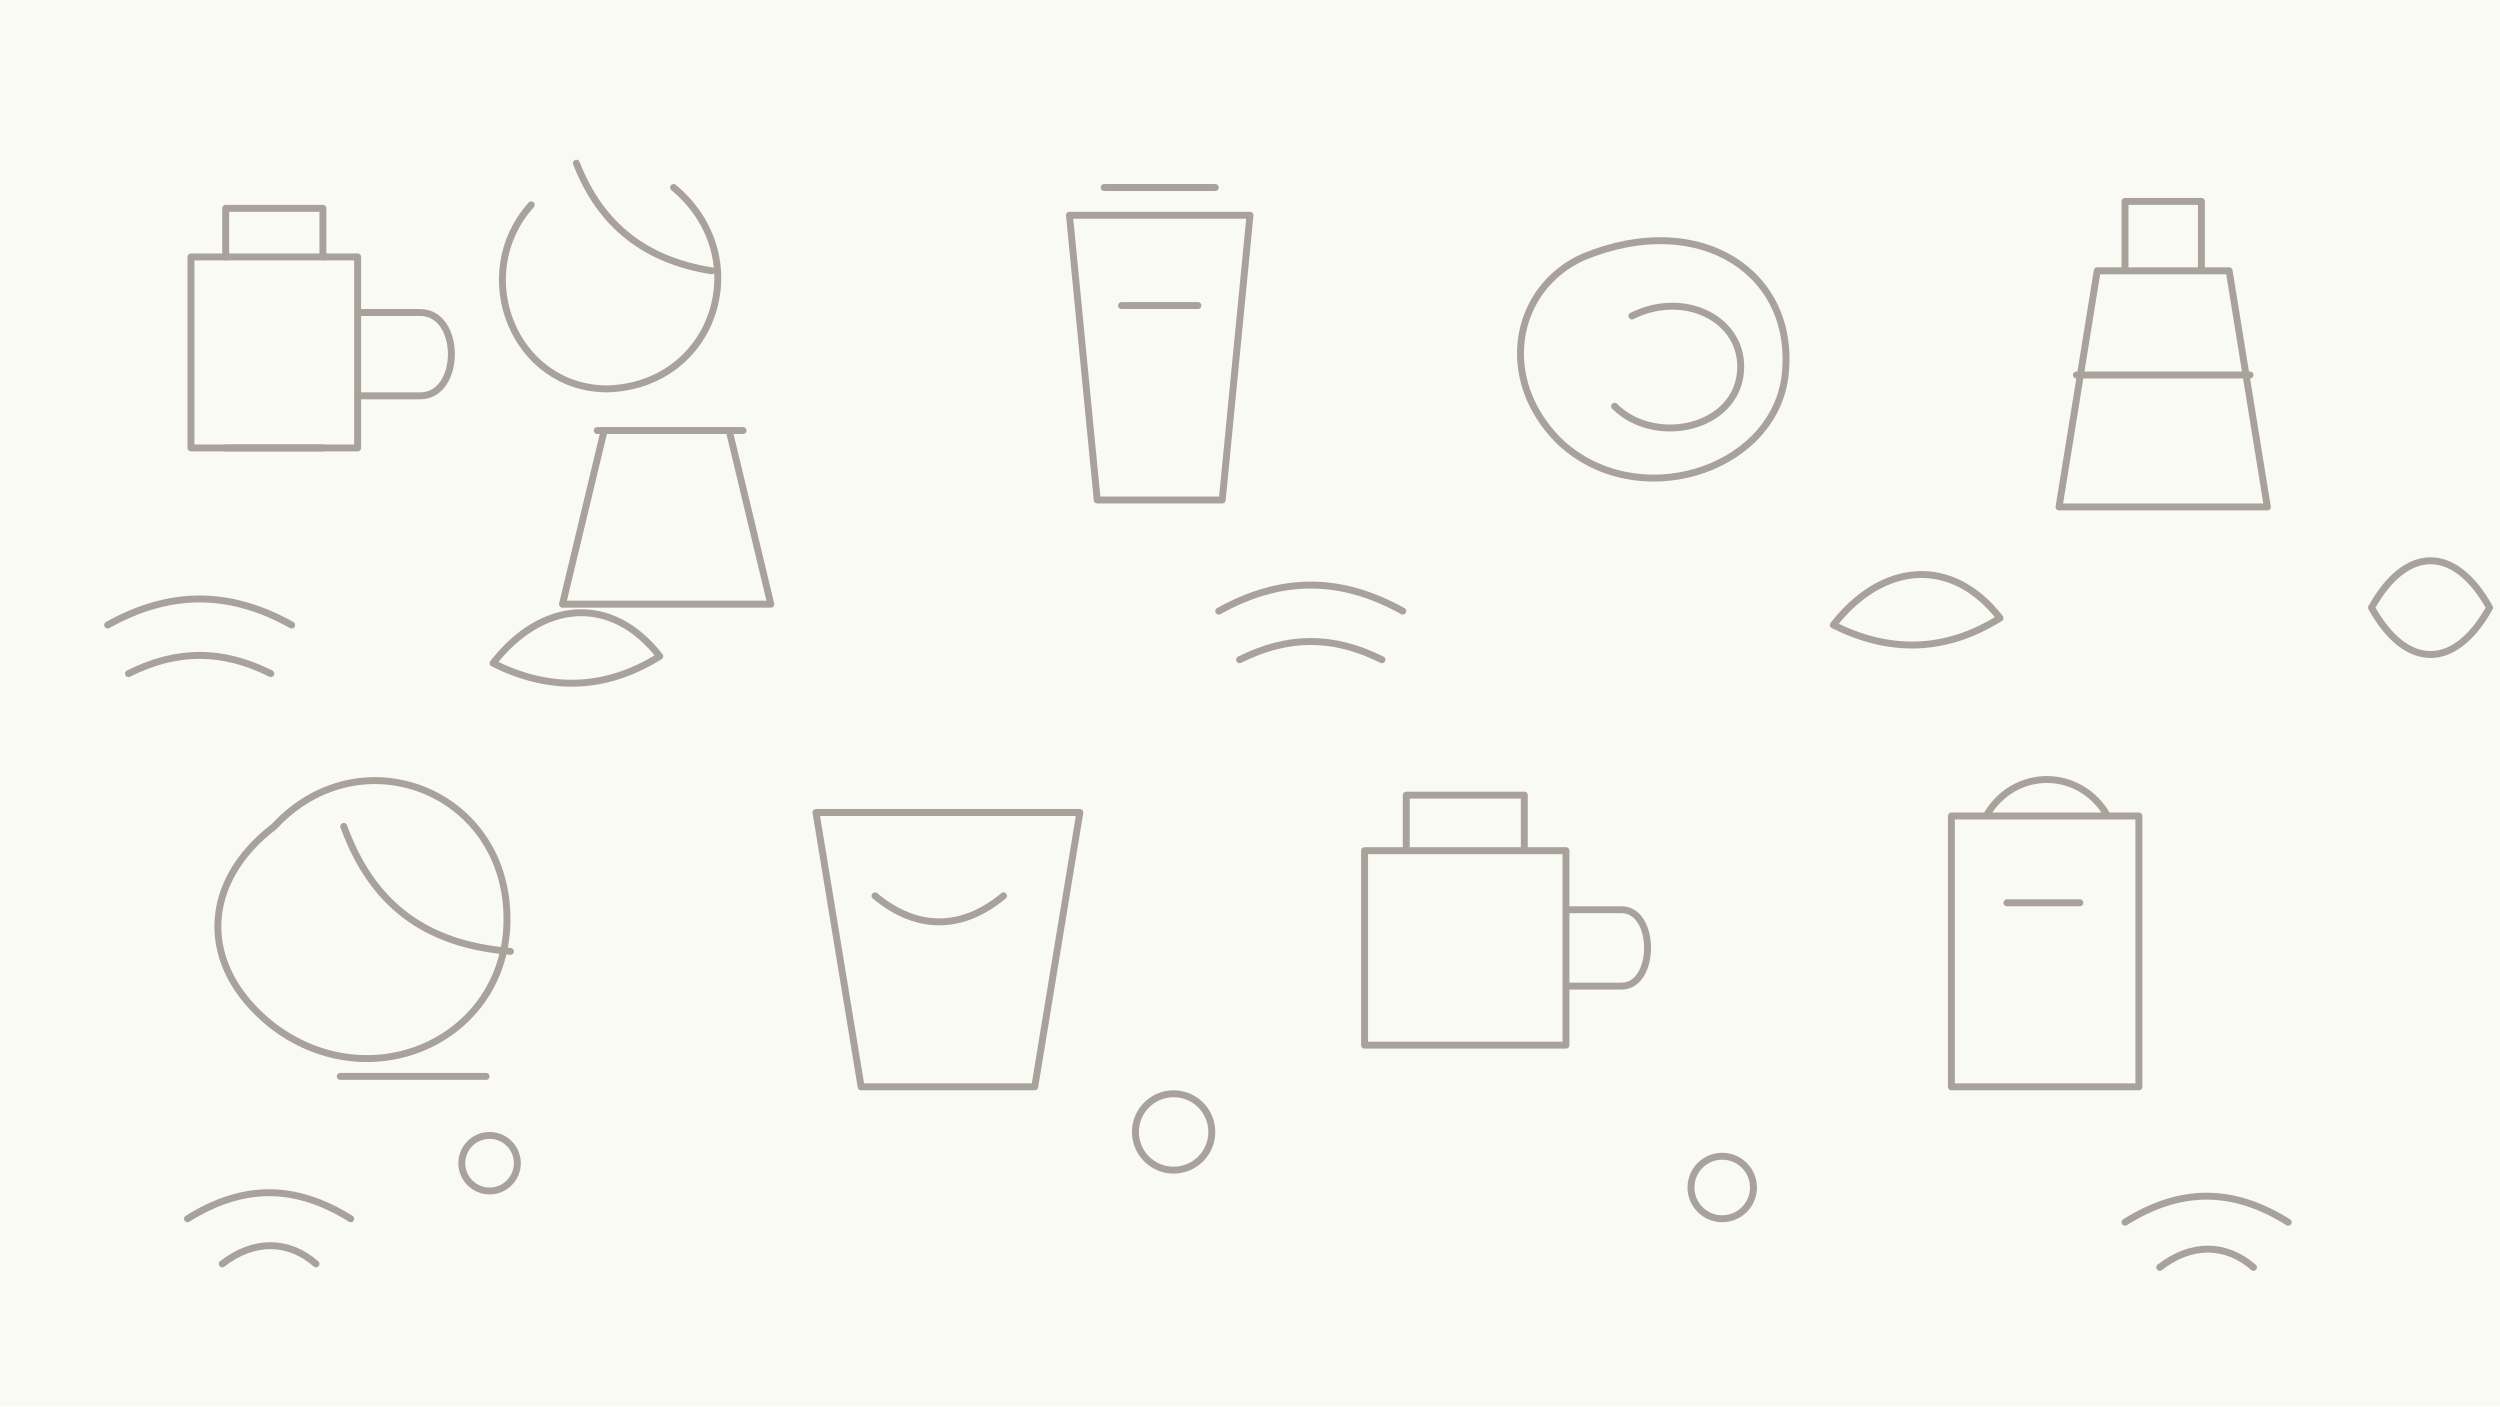
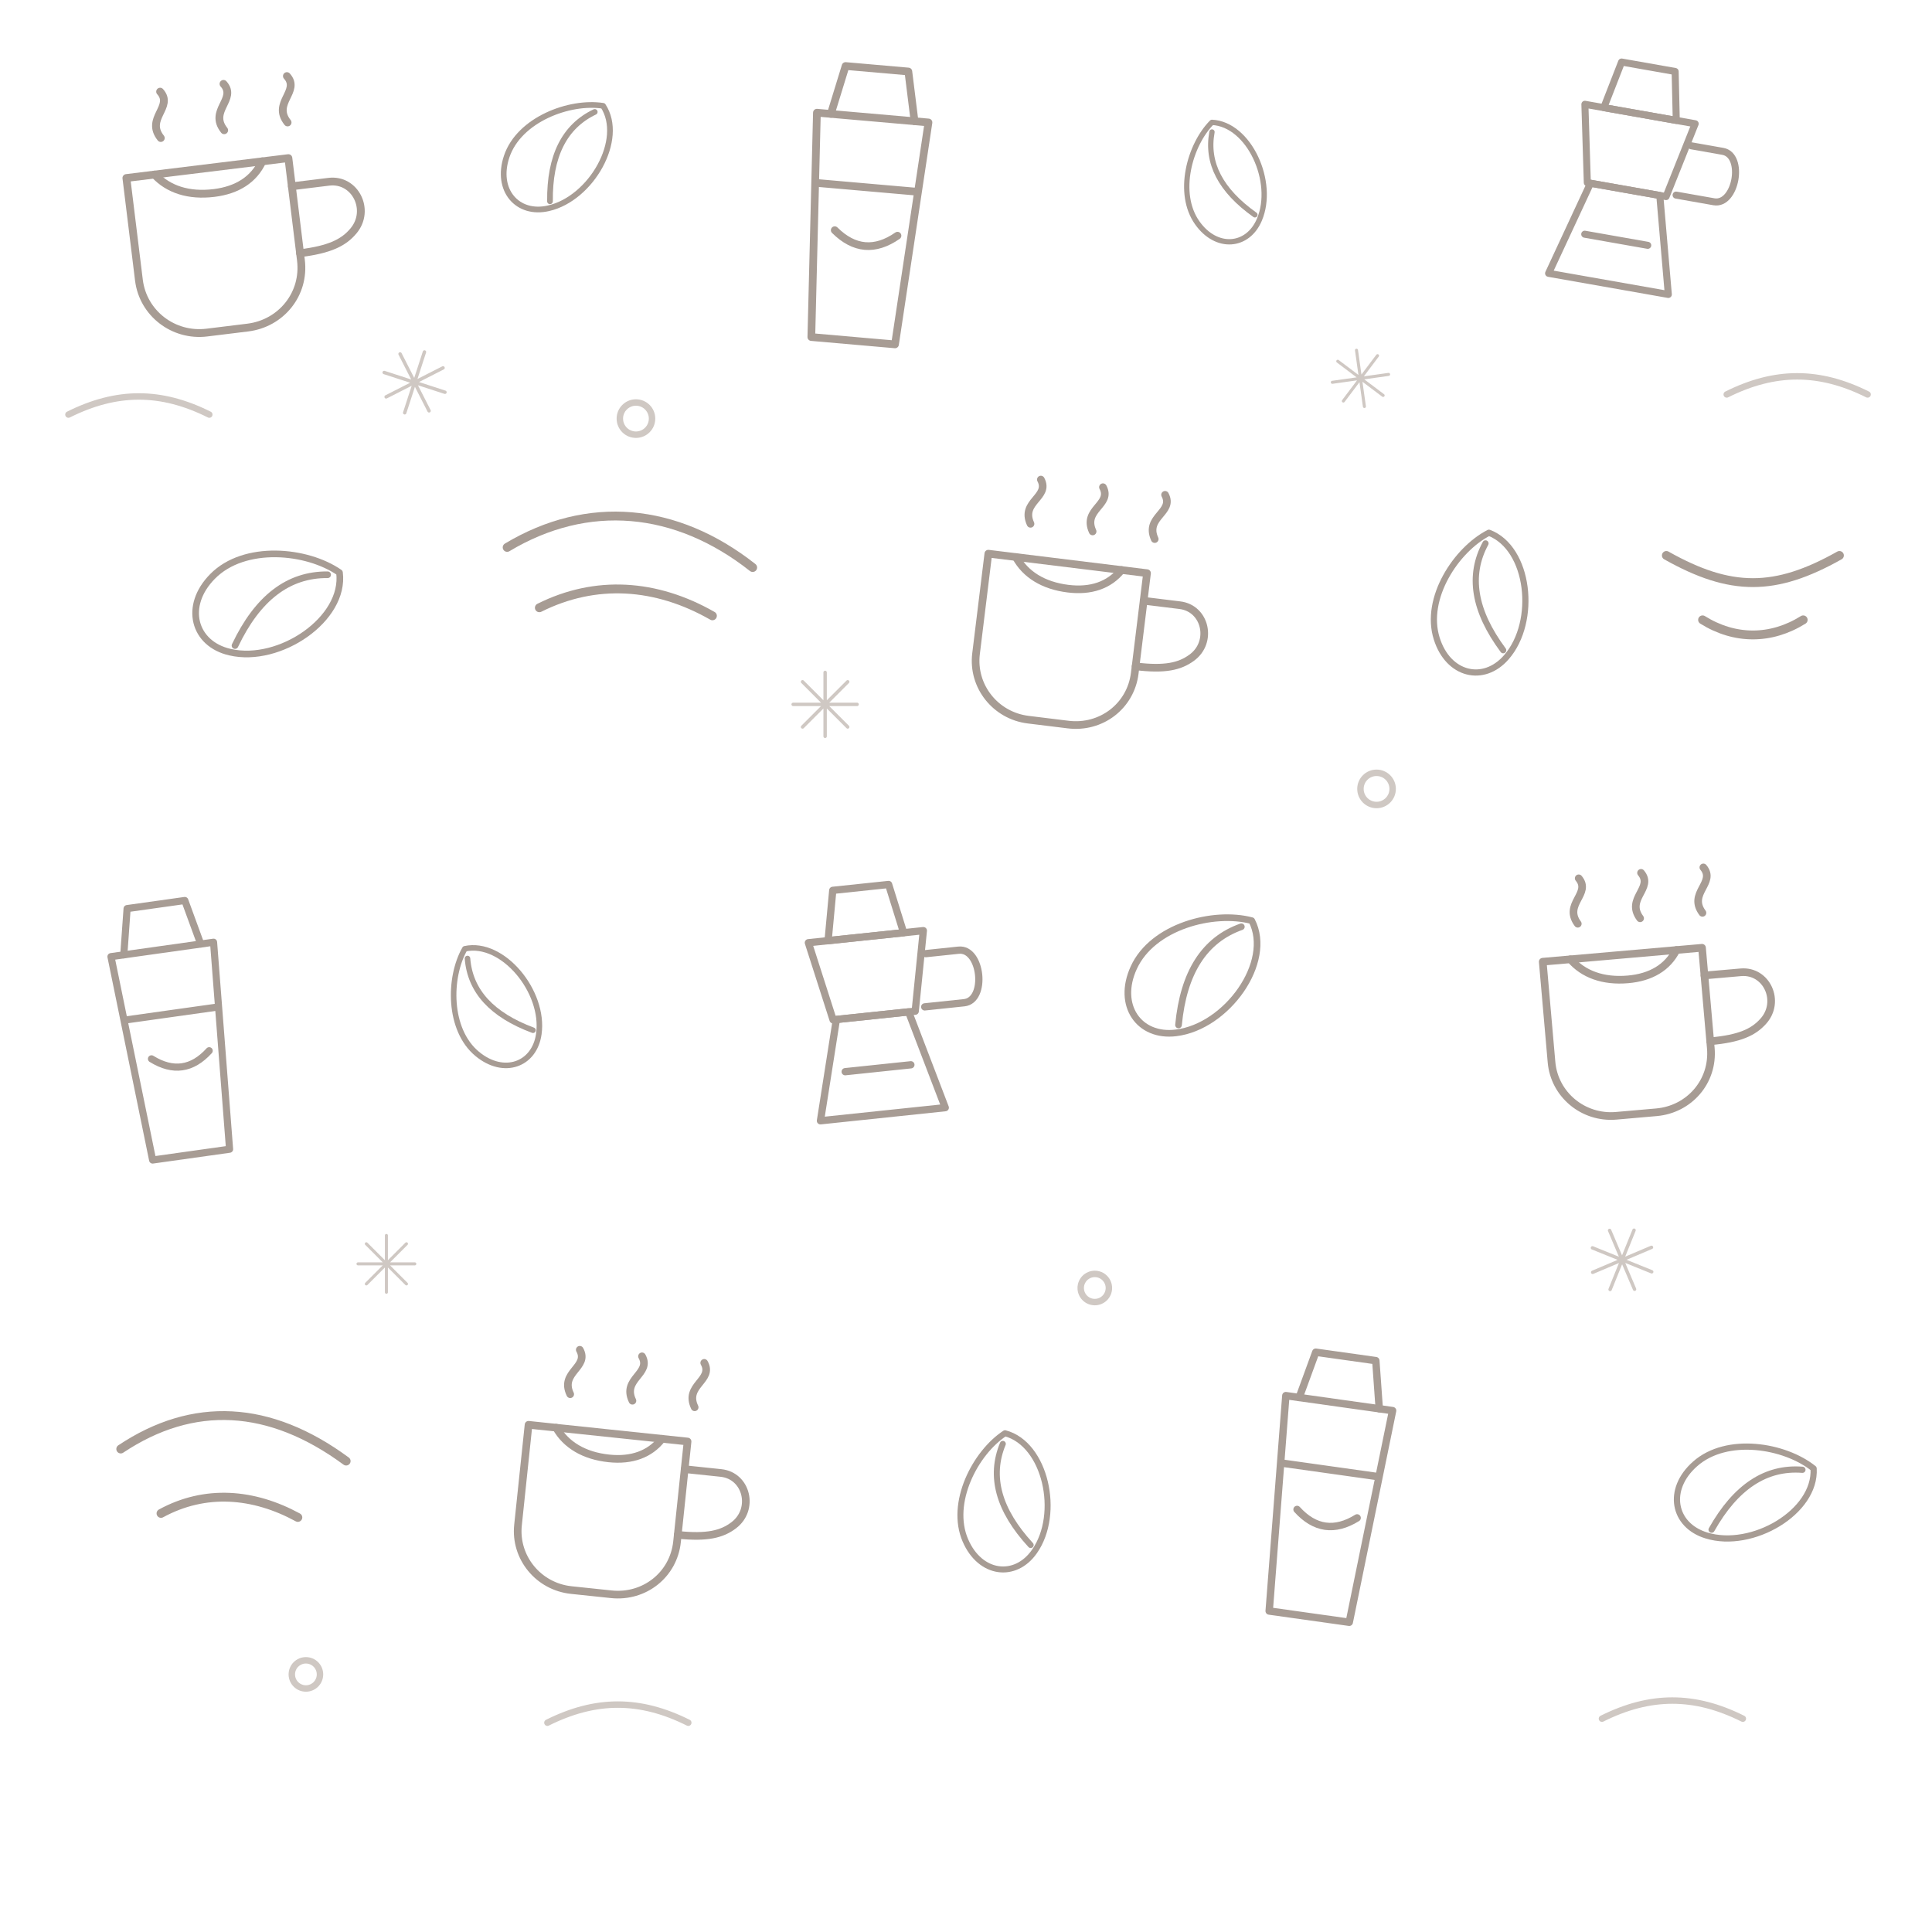
- <svg xmlns="http://www.w3.org/2000/svg" width="720" height="405" viewBox="0 0 720 405">
-   <rect width="720" height="405" fill="#fafaf5" />
-   <g fill="none" stroke="#4b3a30" stroke-width="2" stroke-linecap="round" stroke-linejoin="round" opacity=".46">
-     <path d="M55 74h48v55H55z" />
-     <path d="M65 74v-14h28v14M103 90h18c12 0 12 24 0 24h-18" />
-     <path d="M65 129h28M194 54c24 20 12 57-19 58-27 0-40-33-22-53" />
-     <path d="M166 47c7 18 20 28 39 31M172 124h42M174 124l-12 50h60l-12-50" />
-     <path d="M308 62h52l-8 82h-36zM318 54h32M323 88h22" />
-     <path d="M456 74c34-14 62 5 58 35-4 27-43 39-65 18-18-18-13-44 7-53z" />
-     <path d="M470 91c16-8 34 2 31 18-3 15-25 19-36 8" />
-     <path d="M604 78h38l11 68h-60zM612 78v-20h22v20M598 108h50" />
-     <path d="M79 238c25-27 68-10 67 28-1 34-40 51-68 29-21-17-20-41 1-57z" />
-     <path d="M99 238c8 22 23 34 48 36M98 310h42" />
-     <path d="M235 234h76l-13 79h-50zM252 258c12 10 25 10 37 0" />
-     <path d="M393 245h58v56h-58zM405 245v-16h34v16M451 262h16c10 0 10 22 0 22h-16" />
-     <path d="M562 235h54v78h-54zM572 235c8-14 27-14 35 0M578 260h21" />
-     <path d="M54 351c16-10 31-10 47 0M64 364c9-7 19-7 27 0M612 352c16-10 31-10 47 0M622 365c9-7 19-7 27 0" />
-     <path d="M31 180c18-10 35-10 53 0M37 194c14-7 27-7 41 0M351 176c18-10 35-10 53 0M357 190c14-7 27-7 41 0" />
-     <path d="M142 191c14-18 34-20 48-2-16 10-32 10-48 2zM528 180c14-18 34-20 48-2-16 10-32 10-48 2z" />
-     <path d="M683 175c10-18 24-18 34 0-10 18-24 18-34 0z" />
-     <circle cx="338" cy="326" r="11" />
-     <circle cx="496" cy="342" r="9" />
-     <circle cx="141" cy="335" r="8" />
+ <svg xmlns="http://www.w3.org/2000/svg" width="480" height="480" viewBox="0 0 480 480">
+   <defs>
+     <symbol id="bean" viewBox="0 0 40 56">
+       <path d="M28.8 4.8c12.7 8.8 9.2 34.9-4.7 44.6C14 56.5 2.4 50.6 1.6 36.9.7 21.9 16 7.8 28.8 4.8Z" />
+       <path d="M26.7 8.2c-8.8 9.6-9.8 22.4-3.1 38.5" />
+     </symbol>
+     <symbol id="cup" viewBox="0 0 88 76">
+       <path d="M14 26h46v29c0 9.6-7.7 17-17.2 17H31.2C21.7 72 14 64.4 14 55V26Z" />
+       <path d="M60 34h10.5c7.5 0 10.8 9.4 5.2 14.6-3.1 2.9-7.2 4.4-15.7 4.4" />
+       <path d="M22 26c3.3 4.6 8.8 7.2 16 7.2 6.6 0 11.6-2.4 14.6-7.2" />
+       <path d="M25 16c-3.7-6 4.7-8.3 1.4-13M43 16c-3.7-6 4.7-8.3 1.4-13M61 16c-3.7-6 4.7-8.3 1.4-13" />
+     </symbol>
+     <symbol id="takeaway" viewBox="0 0 62 92">
+       <path d="M15 22h32l-4 64H19L15 22Z" />
+       <path d="M19 22l3-14h18l3 14M17 42h28" />
+       <path d="M23 55c6 5 12 5 18 0" />
+     </symbol>
+     <symbol id="moka" viewBox="0 0 78 90">
+       <path d="M22 30h35l-5 24H27L22 30Z" />
+       <path d="M28 54h22l8 30H20l8-30Z" />
+       <path d="M31 15h17l3 15H28l3-15Z" />
+       <path d="M57 37h10c7 0 7 16 0 16H55" />
+       <path d="M29 70h20" />
+     </symbol>
+     <symbol id="spark" viewBox="0 0 34 34">
+       <path d="M17 2v30M2 17h30M6.4 6.4l21.2 21.2M27.6 6.4 6.4 27.6" />
+     </symbol>
+   </defs>
+   <g fill="none" stroke="#5f4a3d" stroke-width="2.2" stroke-linecap="round" stroke-linejoin="round" opacity=".55">
+     <use href="#cup" x="20" y="18" width="78" height="67" transform="rotate(-7 59 52)" />
+     <use href="#bean" x="126" y="20" width="26" height="36" transform="rotate(22 139 38)" />
+     <use href="#takeaway" x="188" y="10" width="54" height="80" transform="rotate(5 215 50)" />
+     <use href="#bean" x="292" y="28" width="24" height="34" transform="rotate(-32 304 45)" />
+     <use href="#moka" x="374" y="4" width="62" height="72" transform="rotate(10 405 40)" />
+     <use href="#bean" x="52" y="128" width="30" height="42" transform="rotate(48 67 149)" />
+     <path d="M126 136c20-12 42-10 61 5M134 151c14-7 29-6 43 2" />
+     <use href="#cup" x="232" y="118" width="76" height="66" transform="rotate(7 270 151)" />
+     <use href="#bean" x="354" y="130" width="28" height="39" transform="rotate(-14 368 150)" />
+     <path d="M414 138c16 9 27 9 43 0M423 154c8 5 17 5 25 0" />
+     <use href="#takeaway" x="18" y="218" width="50" height="74" transform="rotate(-8 43 255)" />
+     <use href="#bean" x="110" y="232" width="25" height="36" transform="rotate(-47 122 250)" />
+     <use href="#moka" x="184" y="208" width="64" height="74" transform="rotate(-6 216 245)" />
+     <use href="#bean" x="282" y="220" width="30" height="42" transform="rotate(28 297 241)" />
+     <use href="#cup" x="372" y="214" width="76" height="66" transform="rotate(-5 410 247)" />
+     <path d="M30 360c18-12 37-11 56 3M40 376c11-6 23-5 34 1" />
+     <use href="#cup" x="118" y="334" width="76" height="66" transform="rotate(6 156 367)" />
+     <use href="#bean" x="236" y="354" width="27" height="38" transform="rotate(-20 249 373)" />
+     <use href="#takeaway" x="304" y="330" width="52" height="77" transform="rotate(8 330 368)" />
+     <use href="#bean" x="420" y="350" width="28" height="40" transform="rotate(52 434 370)" />
+   </g>
+   <g fill="none" stroke="#7b6658" stroke-width="1.6" stroke-linecap="round" opacity=".36">
+     <use href="#spark" x="94" y="86" width="18" height="18" transform="rotate(18 103 95)" />
+     <use href="#spark" x="330" y="86" width="16" height="16" transform="rotate(-8 338 94)" />
+     <use href="#spark" x="196" y="166" width="18" height="18" />
+     <use href="#spark" x="88" y="306" width="16" height="16" />
+     <use href="#spark" x="394" y="304" width="18" height="18" transform="rotate(22 403 313)" />
+     <circle cx="158" cy="104" r="4" />
+     <circle cx="342" cy="196" r="4" />
+     <circle cx="76" cy="416" r="3.5" />
+     <circle cx="272" cy="320" r="3.5" />
+     <path d="M17 103c12-6 23-6 35 0M429 98c12-6 23-6 35 0M136 428c12-6 23-6 35 0M398 427c12-6 23-6 35 0" />
  </g>
</svg>
